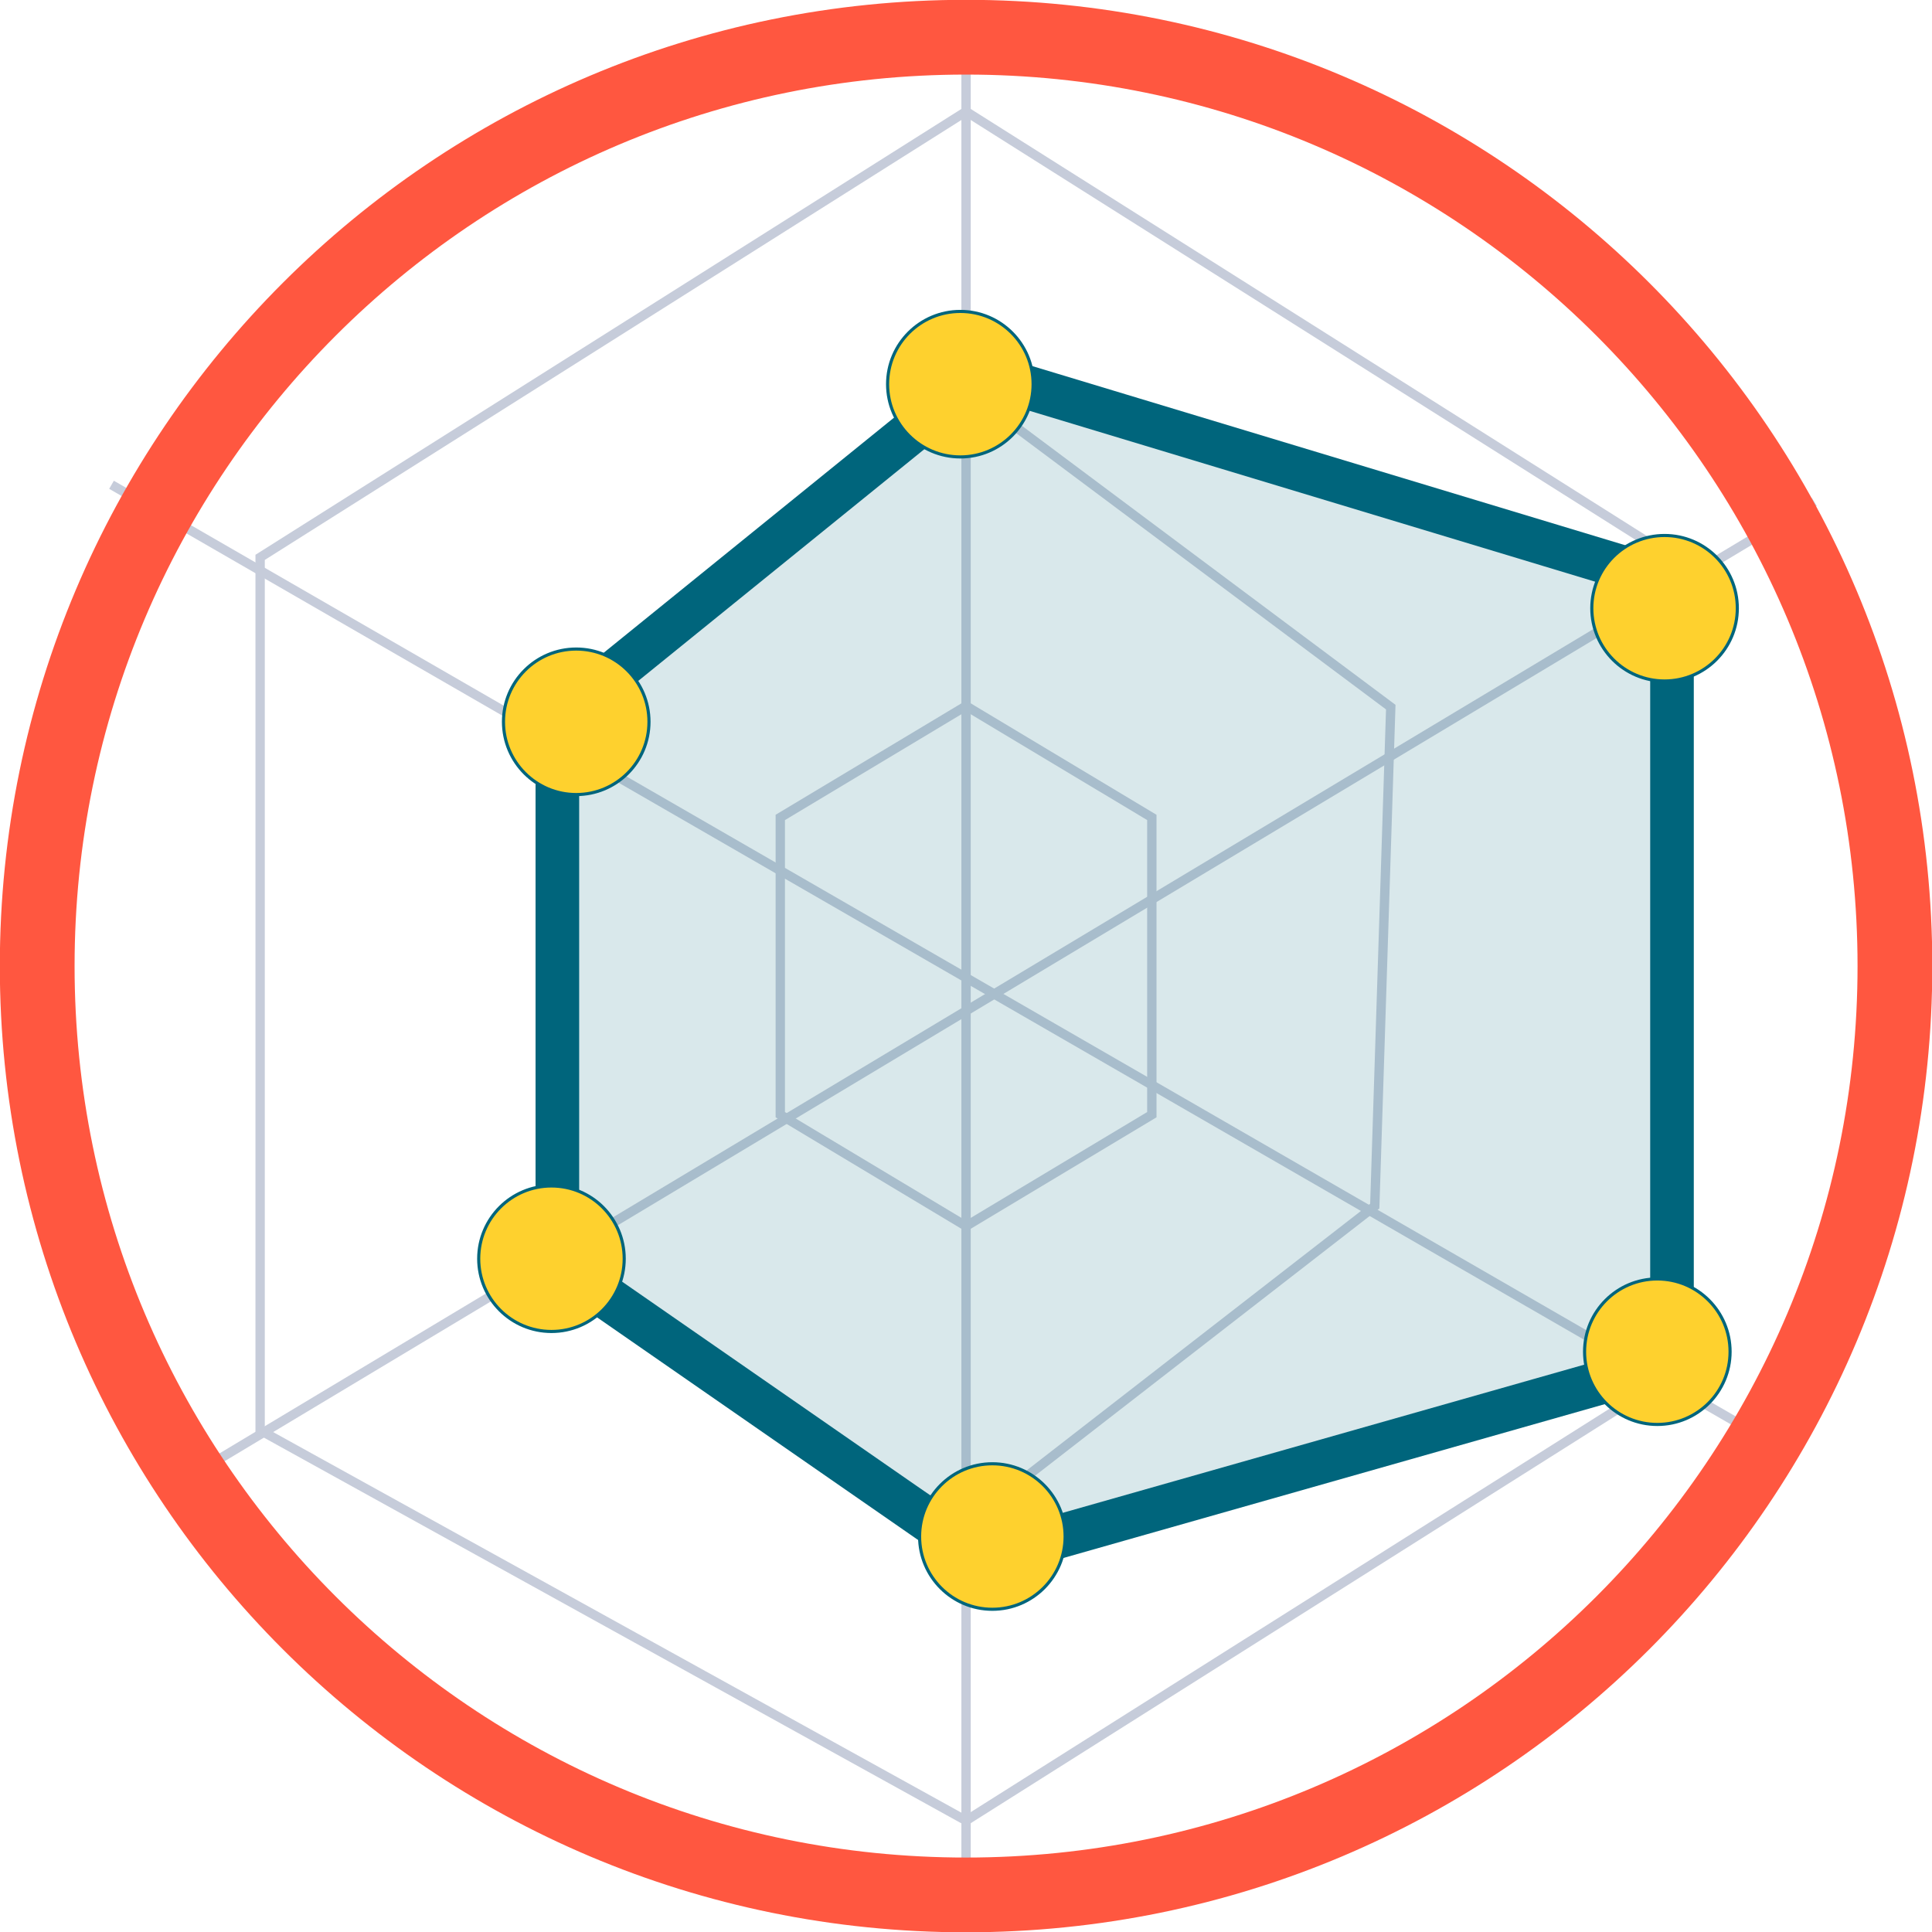
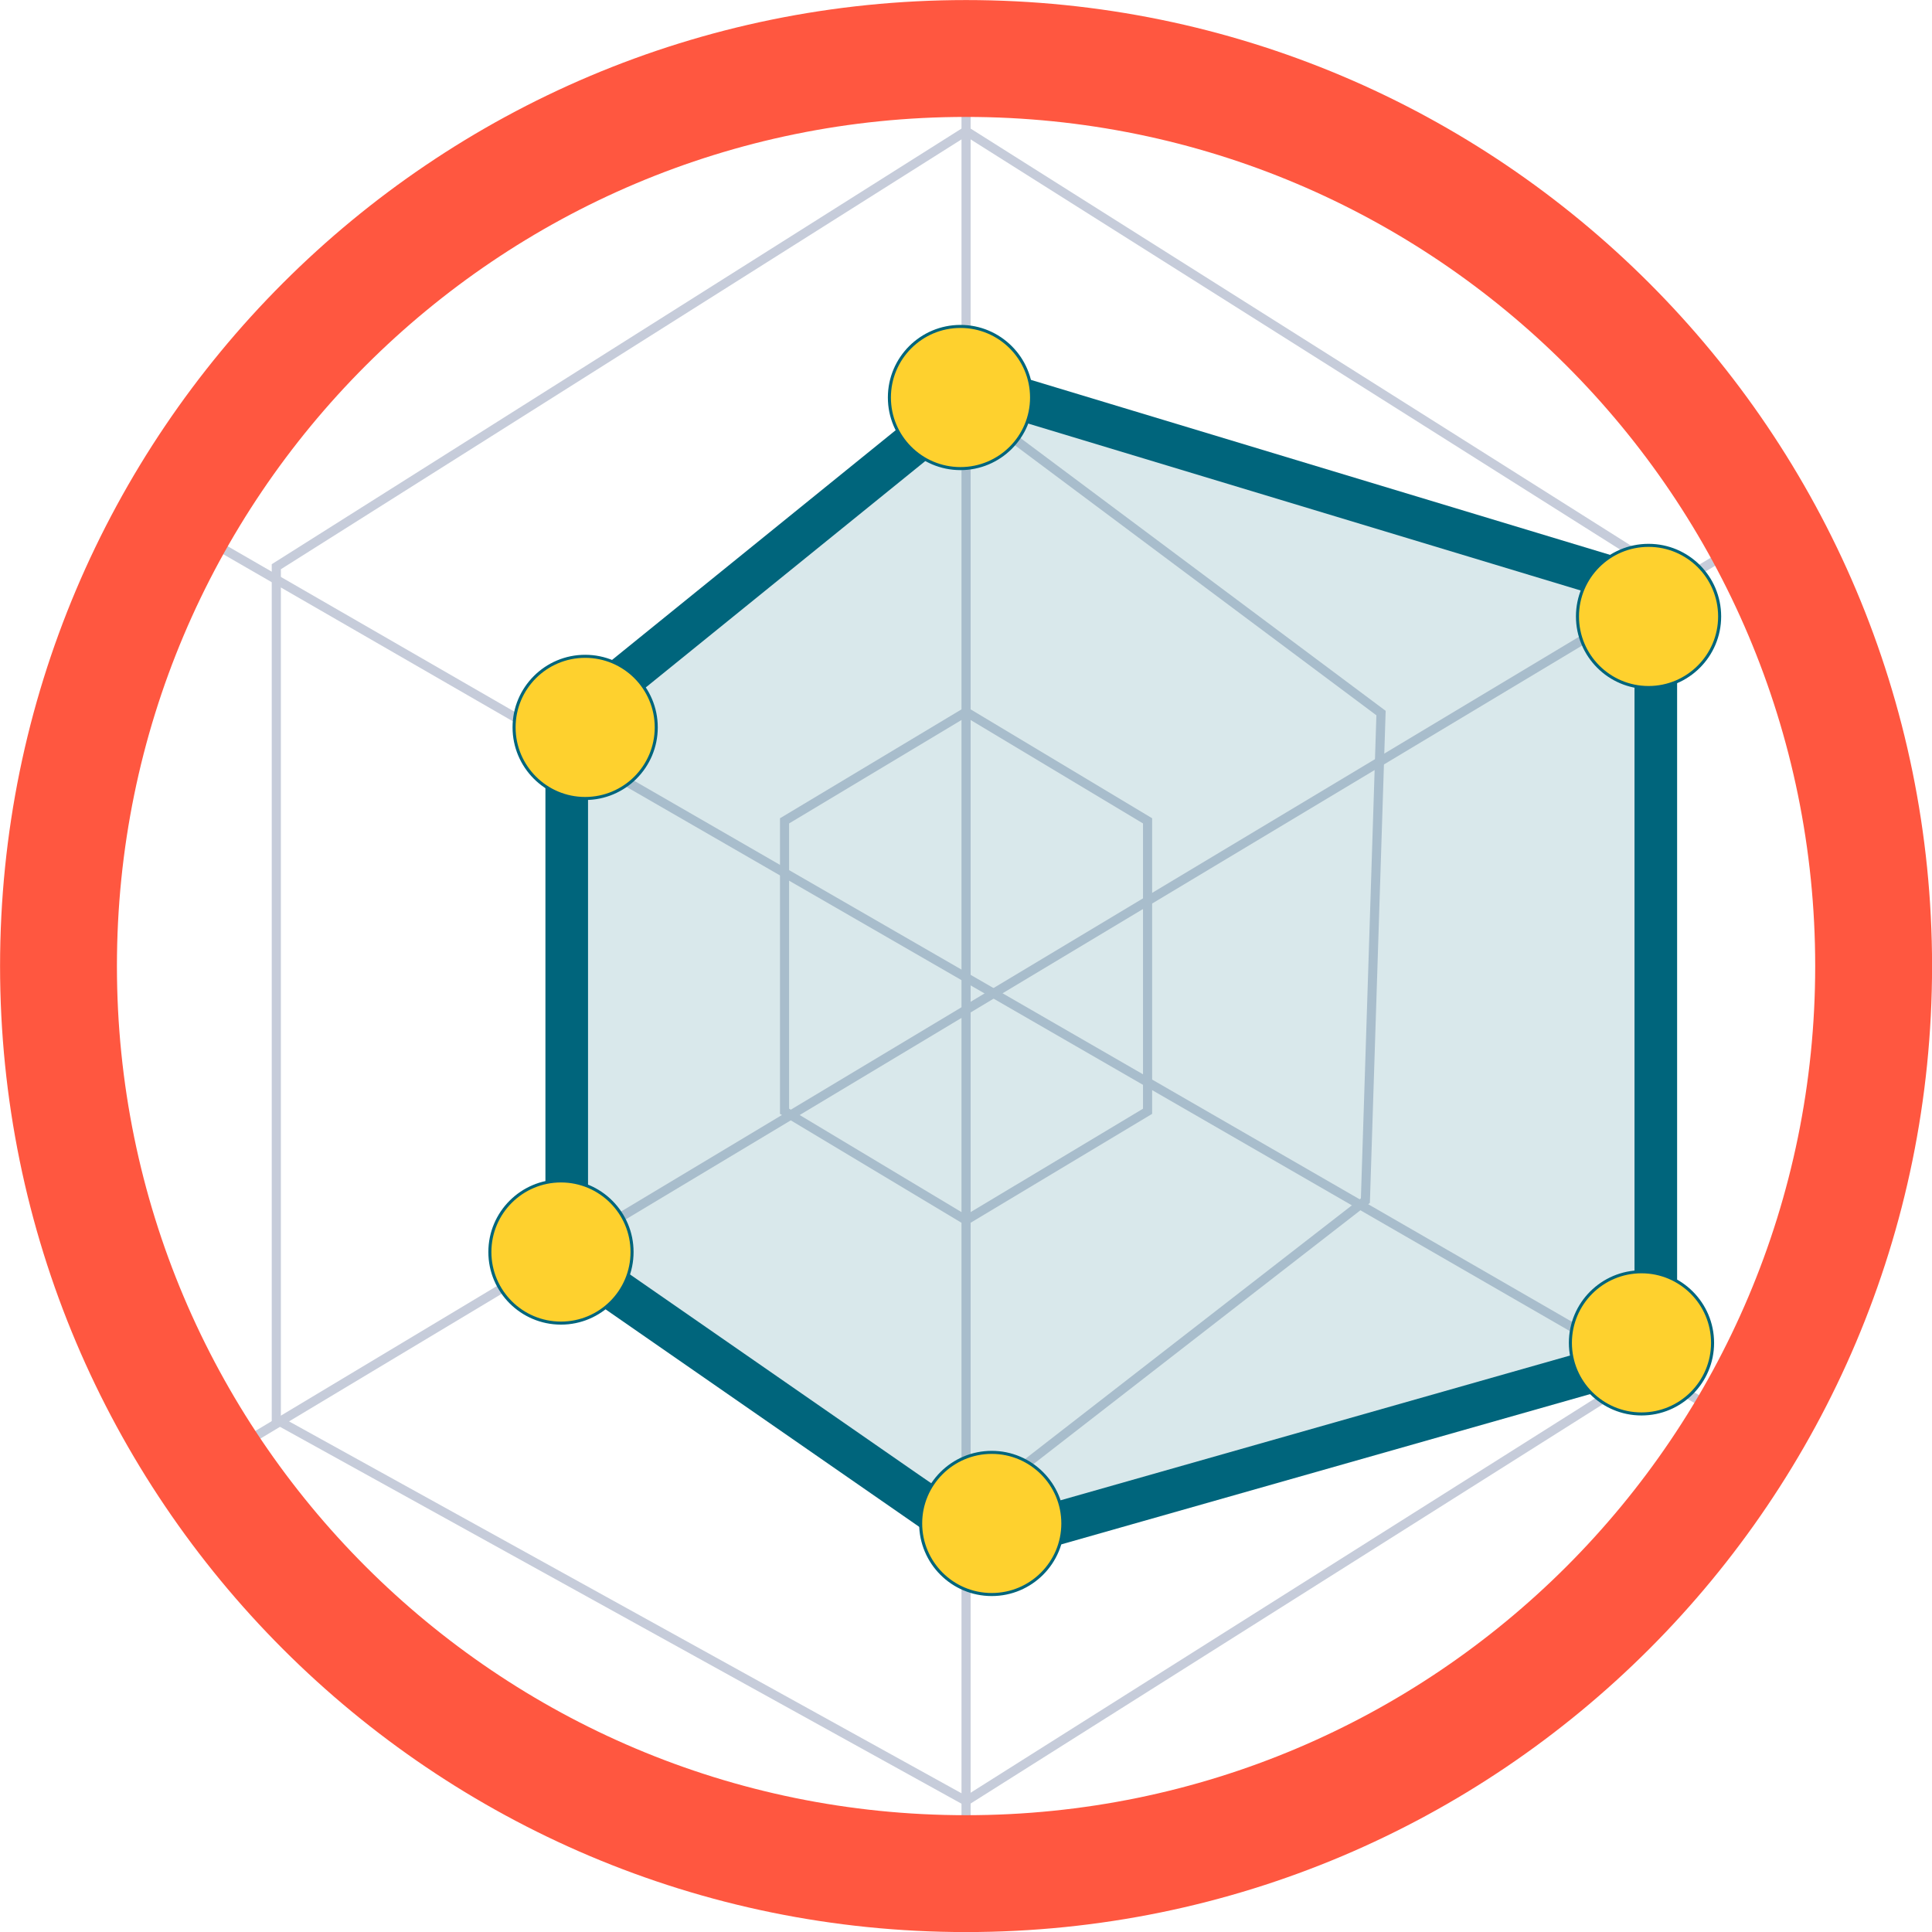
- <svg xmlns="http://www.w3.org/2000/svg" width="32" height="32" viewBox="454.96 5.96 155.07 155.07" fill="none">
+ <svg xmlns="http://www.w3.org/2000/svg" width="32" height="32" viewBox="453.141 4.141 158.708 158.708" fill="none">
  <path d="M532.5 14.911L589.161 50.696V116.304L532.5 152.089L475.839 120.754V50.696L532.5 14.911Z" stroke="#C6CCDA" stroke-width="0.75" />
  <path d="M532.5 37.254L566.588 62.717L565.304 102.769L532.5 128.232L499.696 107.357L499.1 64.231L532.5 37.254Z" stroke="#C6CCDA" stroke-width="0.75" />
  <path d="M532.5 62.625L547.411 71.571V95.429L532.5 104.375L517.589 95.429V71.571L532.5 62.625Z" stroke="#C6CCDA" stroke-width="0.75" />
  <path d="M532.5 8.946V158.054" stroke="#C6CCDA" stroke-width="0.75" />
  <path d="M463.911 44.87L595.446 120.754" stroke="#C6CCDA" stroke-width="0.75" />
  <path d="M600.585 46.246L472.123 123.323" stroke="#C6CCDA" stroke-width="0.75" />
  <path d="M533.835 35.969L499.696 63.619V107.357L533.835 131.031L589.161 115.31V52.685L533.835 35.969Z" fill="#00657C" fill-opacity="0.15" stroke="#00657C" stroke-width="3.5" />
  <path d="M532.041 30.956C535.266 30.956 537.88 33.57 537.881 36.795C537.881 40.02 535.266 42.635 532.041 42.635C528.816 42.634 526.202 40.019 526.202 36.795C526.202 33.57 528.816 30.956 532.041 30.956Z" fill="#FED12E" stroke="#00657C" stroke-width="0.25" />
  <path d="M588.564 48.94C591.789 48.94 594.403 51.554 594.404 54.779C594.404 58.004 591.789 60.619 588.564 60.619C585.339 60.619 582.725 58.004 582.725 54.779C582.725 51.555 585.339 48.941 588.564 48.94Z" fill="#FED12E" stroke="#00657C" stroke-width="0.25" />
  <path d="M587.983 108.614C591.208 108.614 593.822 111.228 593.823 114.453C593.823 117.678 591.208 120.292 587.983 120.292C584.758 120.292 582.144 117.677 582.144 114.453C582.144 111.228 584.758 108.614 587.983 108.614Z" fill="#FED12E" stroke="#00657C" stroke-width="0.25" />
  <path d="M534.61 123.448C537.835 123.448 540.45 126.062 540.45 129.287C540.45 132.512 537.835 135.127 534.61 135.127C531.385 135.127 528.771 132.512 528.771 129.287C528.771 126.062 531.385 123.448 534.61 123.448Z" fill="#FED12E" stroke="#00657C" stroke-width="0.25" />
  <path d="M499.222 101.151C502.447 101.151 505.062 103.765 505.062 106.99C505.062 110.215 502.447 112.83 499.222 112.83C495.997 112.829 493.383 110.215 493.383 106.99C493.383 103.765 495.997 101.151 499.222 101.151Z" fill="#FED12E" stroke="#00657C" stroke-width="0.25" />
  <path d="M501.21 58.055C504.435 58.055 507.05 60.669 507.05 63.894C507.05 67.119 504.435 69.734 501.21 69.734C497.985 69.734 495.371 67.119 495.371 63.894C495.371 60.669 497.985 58.055 501.21 58.055Z" fill="#FED12E" stroke="#00657C" stroke-width="0.25" />
-   <path d="M532.5 158.054C573.675 158.054 607.054 124.675 607.054 83.5C607.054 42.325 573.675 8.946 532.5 8.946C491.325 8.946 457.946 42.325 457.946 83.5C457.946 124.675 491.325 158.054 532.5 158.054Z" stroke="#FF5740" stroke-width="6" />
+   <path d="M532.5 158.054C573.675 158.054 607.054 124.675 607.054 83.5C607.054 42.325 573.675 8.946 532.5 8.946C491.325 8.946 457.946 42.325 457.946 83.5C457.946 124.675 491.325 158.054 532.5 158.054Z" stroke="#FF5740" stroke-width="9.6" />
</svg>
